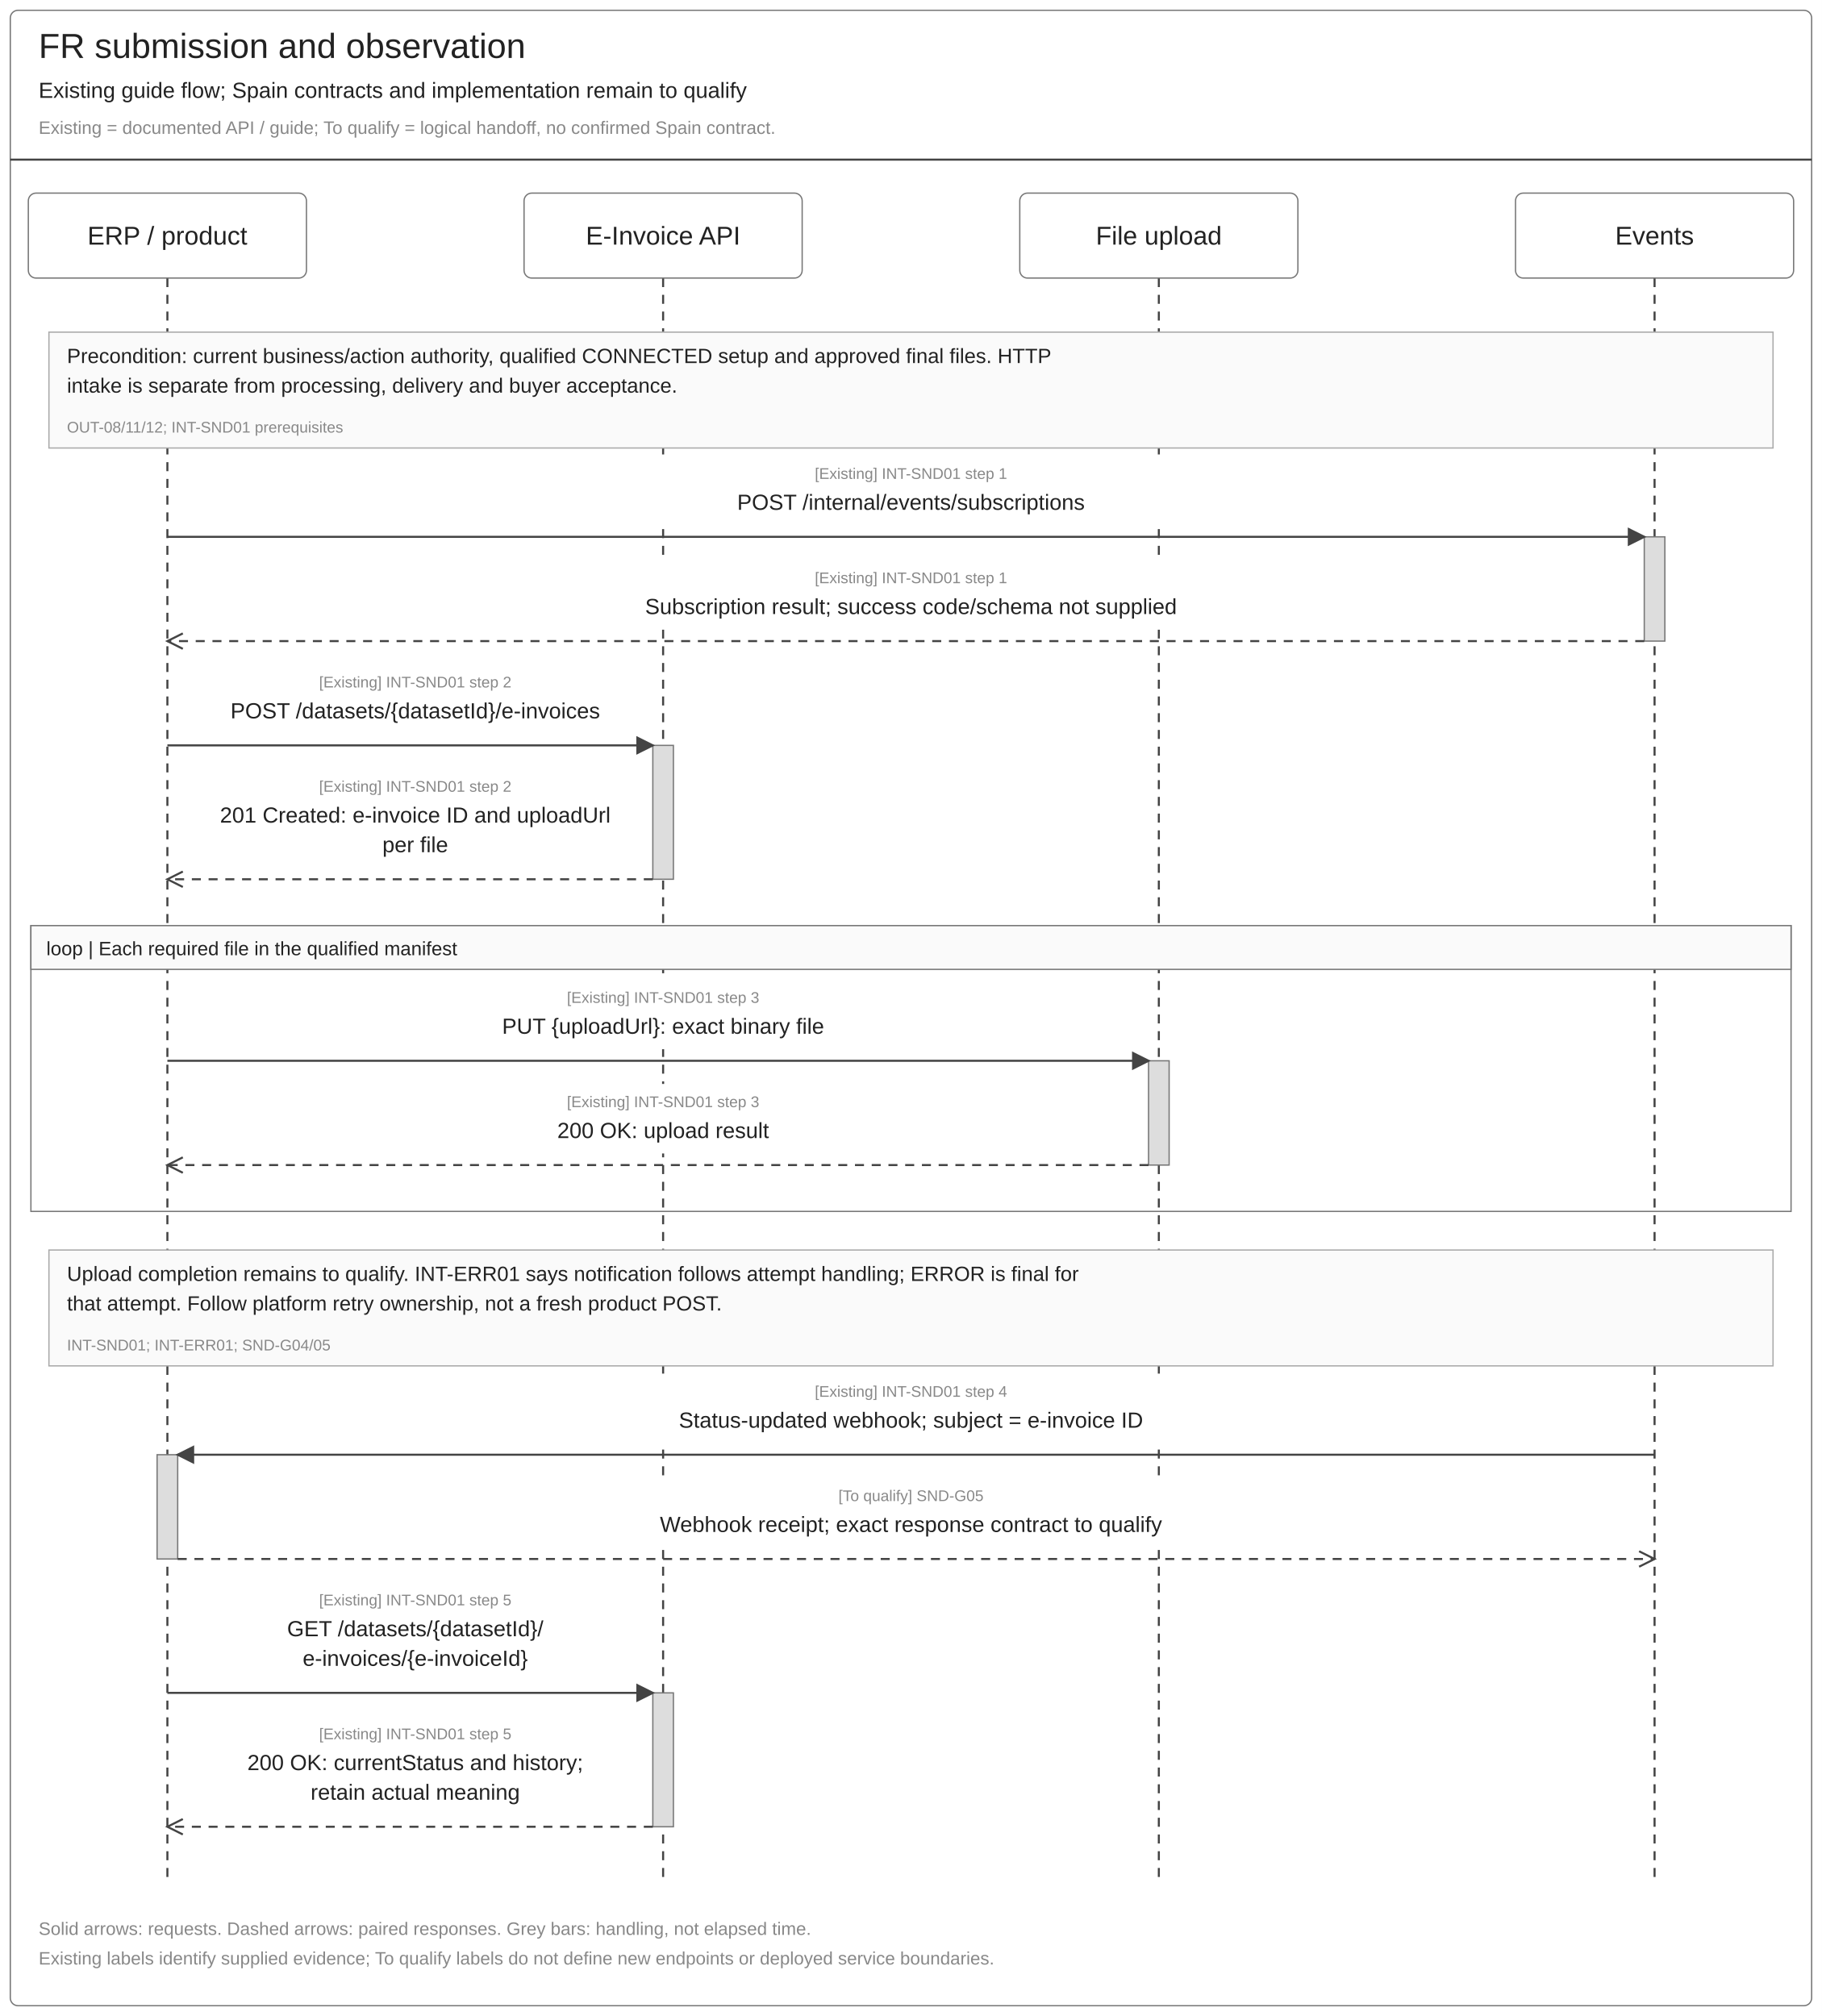
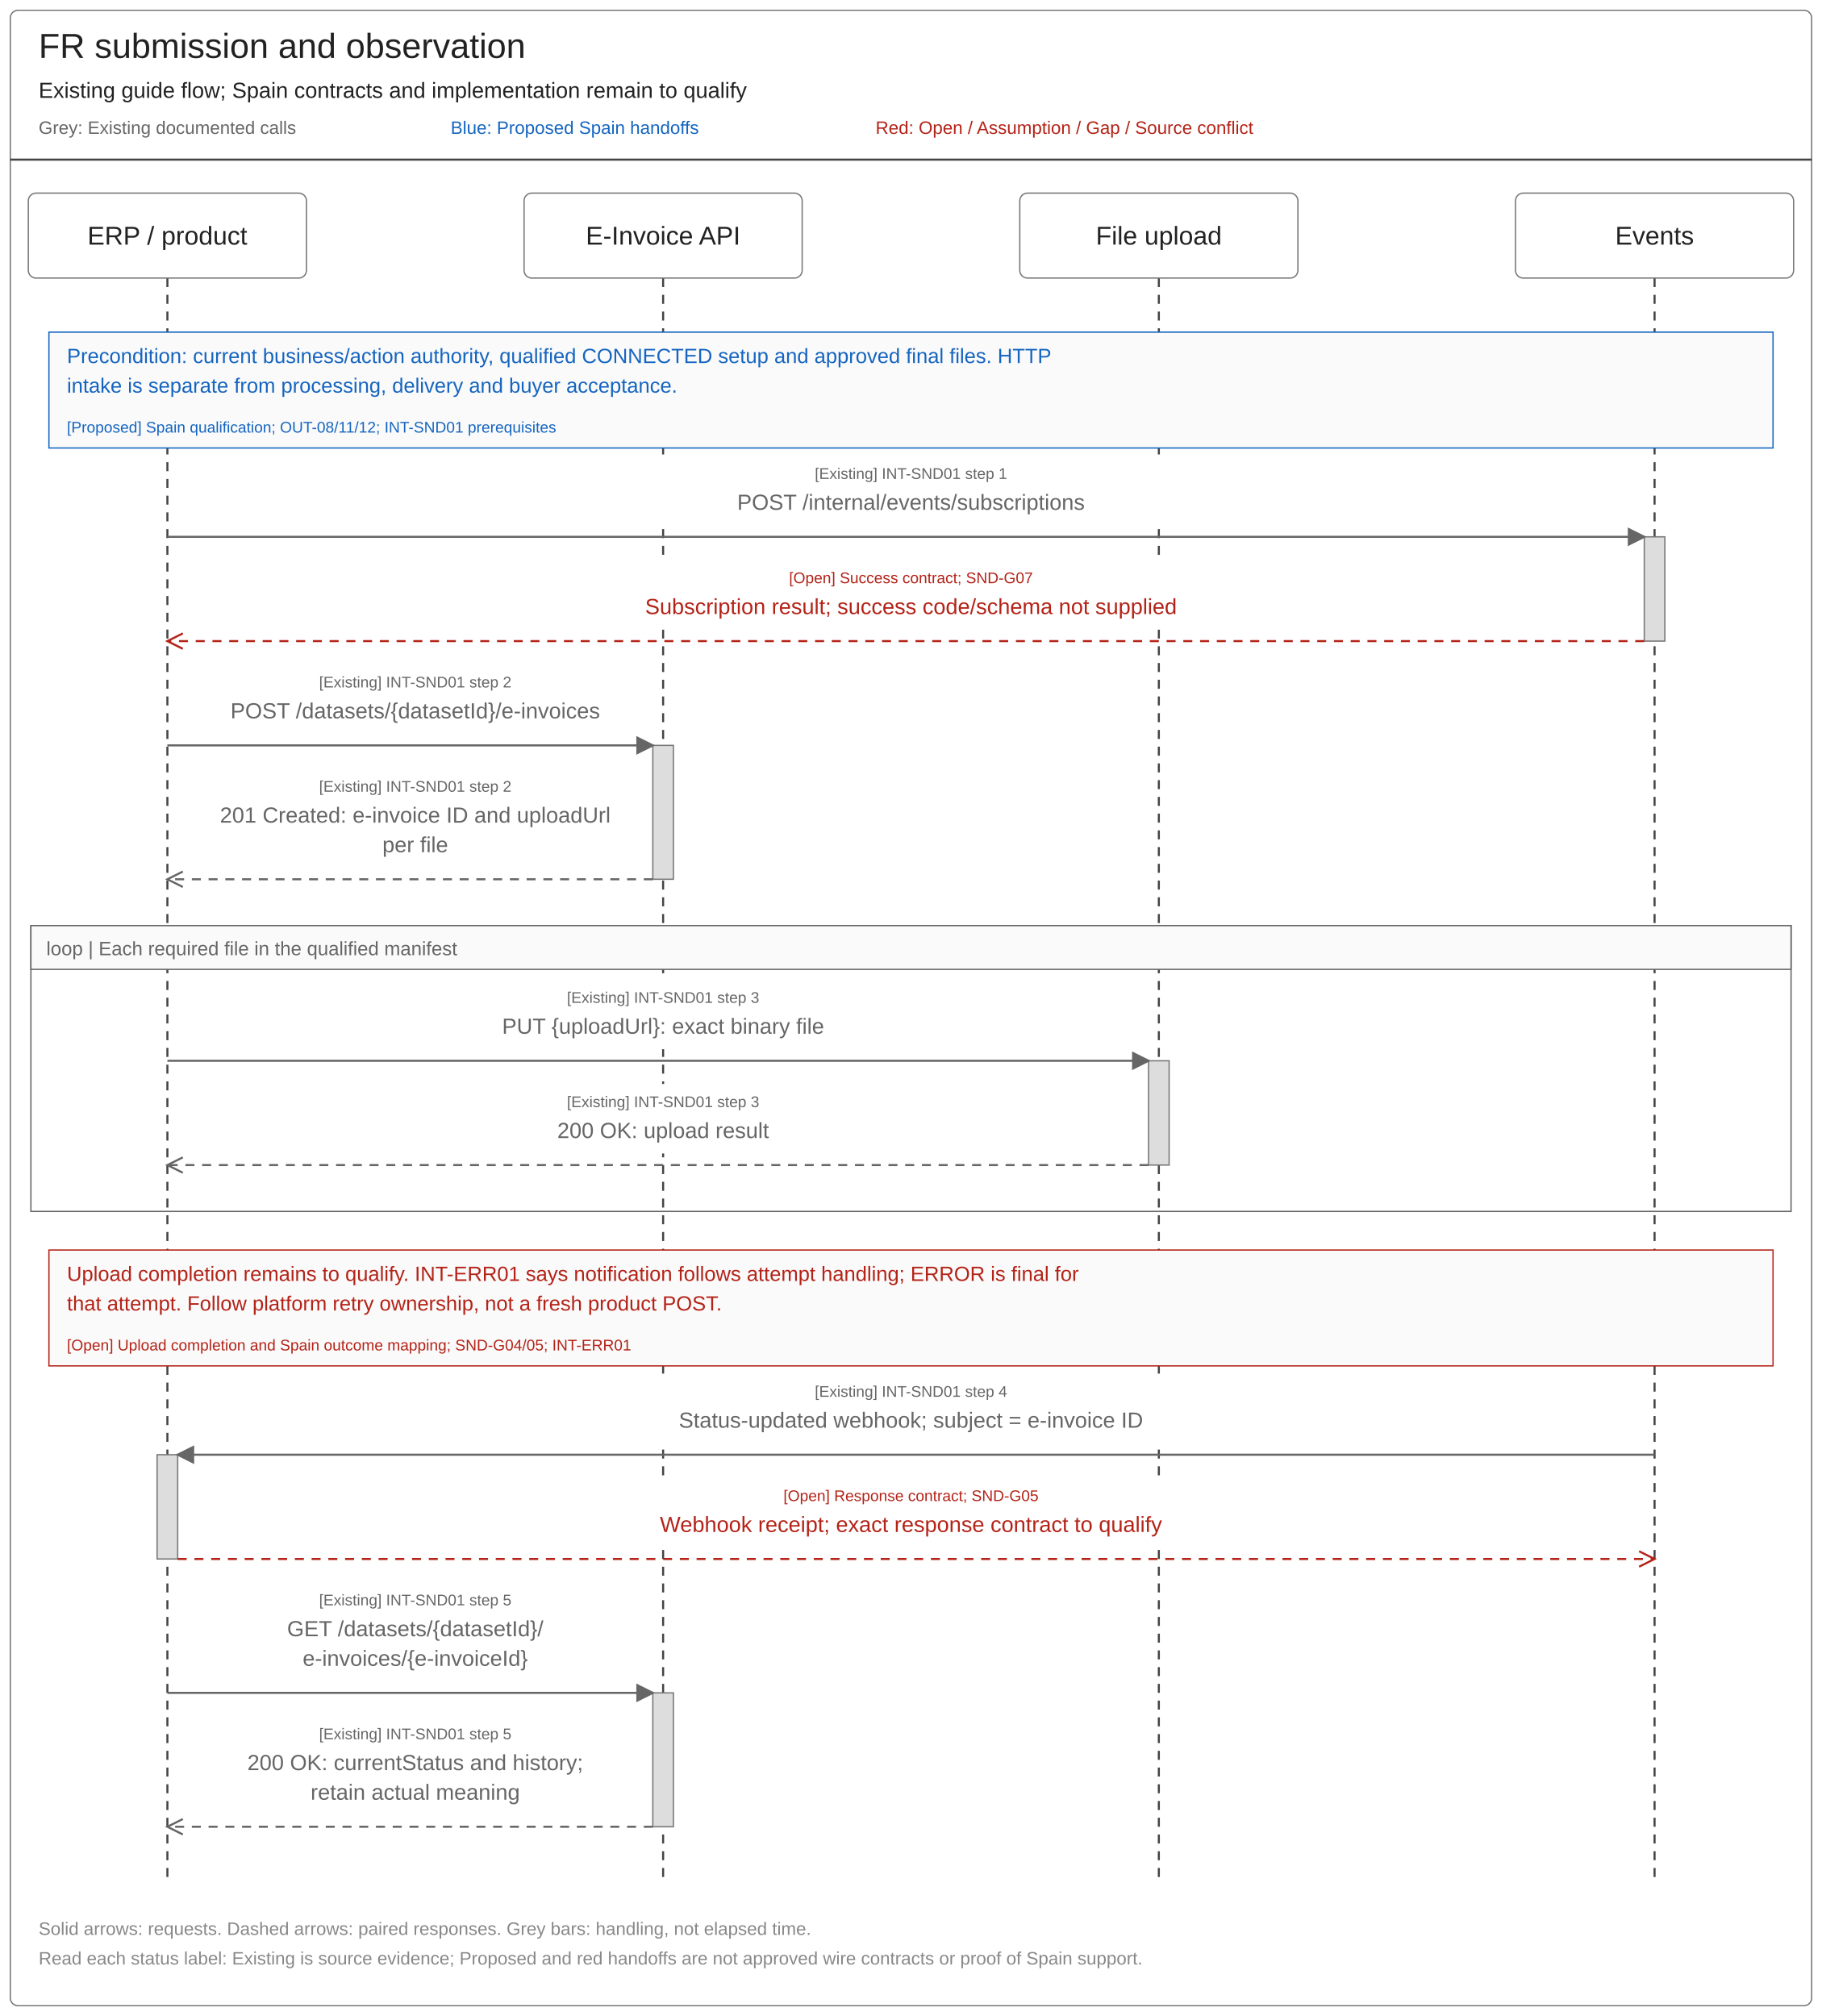
<svg xmlns="http://www.w3.org/2000/svg" aria-label="FR submission and observation" width="1415" height="1566" viewBox="0 0 1415 1566" role="img">
  <rect width="1415" height="1566" fill="white" />
  <rect x="8" y="8" width="1399" height="1550" fill="white" stroke="#777777" rx="6" />
  <text font-family="Arial, sans-serif" font-size="27" text-anchor="start" x="30" y="45" fill="#222222">FR submission and observation</text>
  <text font-family="Arial, sans-serif" font-size="17" text-anchor="start" x="30" y="76" fill="#222222">Existing guide flow; Spain contracts and implementation remain to qualify</text>
-   <text font-family="Arial, sans-serif" font-size="14" text-anchor="start" x="30" y="104" fill="#888888">Existing = documented API / guide; To qualify = logical handoff, no confirmed Spain contract.</text>
+   <text font-family="Arial, sans-serif" font-size="14" text-anchor="start" x="30" y="104" fill="#666666">Grey: Existing documented calls</text>
+   <text font-family="Arial, sans-serif" font-size="14" text-anchor="start" x="350" y="104" fill="#1565C0">Blue: Proposed Spain handoffs</text>
+   <text font-family="Arial, sans-serif" font-size="14" text-anchor="start" x="680" y="104" fill="#B42318">Red: Open / Assumption / Gap / Source conflict</text>
  <path d="M 8,124 L 1407,124" fill="none" stroke="#444444" stroke-width="1.6" />
  <path d="M 130,216 L 130,1463" fill="none" stroke="#444444" stroke-width="1.6" stroke-dasharray="7 6" />
  <rect x="22" y="150" width="216" height="66" fill="white" stroke="#777777" rx="6" />
  <text font-family="Arial, sans-serif" font-size="20" text-anchor="middle" x="130" y="190" fill="#222222">ERP / product</text>
  <path d="M 515,216 L 515,1463" fill="none" stroke="#444444" stroke-width="1.6" stroke-dasharray="7 6" />
  <rect x="407" y="150" width="216" height="66" fill="white" stroke="#777777" rx="6" />
  <text font-family="Arial, sans-serif" font-size="20" text-anchor="middle" x="515" y="190" fill="#222222">E-Invoice API</text>
  <path d="M 900,216 L 900,1463" fill="none" stroke="#444444" stroke-width="1.6" stroke-dasharray="7 6" />
  <rect x="792" y="150" width="216" height="66" fill="white" stroke="#777777" rx="6" />
  <text font-family="Arial, sans-serif" font-size="20" text-anchor="middle" x="900" y="190" fill="#222222">File upload</text>
  <path d="M 1285,216 L 1285,1463" fill="none" stroke="#444444" stroke-width="1.6" stroke-dasharray="7 6" />
  <rect x="1177" y="150" width="216" height="66" fill="white" stroke="#777777" rx="6" />
  <text font-family="Arial, sans-serif" font-size="20" text-anchor="middle" x="1285" y="190" fill="#222222">Events</text>
-   <rect x="24" y="719" width="1367" height="222" fill="none" stroke="#777777" rx="0" />
+   <rect x="24" y="719" width="1367" height="222" fill="none" stroke="#666666" rx="0" />
  <rect x="1277" y="417" width="16" height="81" fill="#dddddd" stroke="#777777" rx="0" />
  <rect x="507" y="579" width="16" height="104" fill="#dddddd" stroke="#777777" rx="0" />
  <rect x="892" y="824" width="16" height="81" fill="#dddddd" stroke="#777777" rx="0" />
  <rect x="122" y="1130" width="16" height="81" fill="#dddddd" stroke="#777777" rx="0" />
  <rect x="507" y="1315" width="16" height="104" fill="#dddddd" stroke="#777777" rx="0" />
-   <rect x="24" y="719" width="1367" height="34" fill="#fafafa" stroke="#777777" rx="0" />
-   <text font-family="Arial, sans-serif" font-size="15" text-anchor="start" x="36" y="742" fill="#222222">loop | Each required file in the qualified manifest</text>
-   <rect x="38" y="258" width="1339" height="90" fill="#fafafa" stroke="#aaaaaa" rx="0" />
-   <text font-family="Arial, sans-serif" font-size="16" text-anchor="start" x="52" y="282" fill="#222222">Precondition: current business/action authority, qualified CONNECTED setup and approved final files. HTTP</text>
-   <text font-family="Arial, sans-serif" font-size="16" text-anchor="start" x="52" y="305" fill="#222222">intake is separate from processing, delivery and buyer acceptance.</text>
-   <text font-family="Arial, sans-serif" font-size="12" text-anchor="start" x="52" y="336" fill="#888888">OUT-08/11/12; INT-SND01 prerequisites</text>
-   <rect x="38" y="971" width="1339" height="90" fill="#fafafa" stroke="#aaaaaa" rx="0" />
-   <text font-family="Arial, sans-serif" font-size="16" text-anchor="start" x="52" y="995" fill="#222222">Upload completion remains to qualify. INT-ERR01 says notification follows attempt handling; ERROR is final for</text>
-   <text font-family="Arial, sans-serif" font-size="16" text-anchor="start" x="52" y="1018" fill="#222222">that attempt. Follow platform retry ownership, not a fresh product POST.</text>
-   <text font-family="Arial, sans-serif" font-size="12" text-anchor="start" x="52" y="1049" fill="#888888">INT-SND01; INT-ERR01; SND-G04/05</text>
+   <rect x="24" y="719" width="1367" height="34" fill="#fafafa" stroke="#666666" rx="0" />
+   <text font-family="Arial, sans-serif" font-size="15" text-anchor="start" x="36" y="742" fill="#666666">loop | Each required file in the qualified manifest</text>
+   <rect x="38" y="258" width="1339" height="90" fill="#fafafa" stroke="#1565C0" rx="0" />
+   <text font-family="Arial, sans-serif" font-size="16" text-anchor="start" x="52" y="282" fill="#1565C0">Precondition: current business/action authority, qualified CONNECTED setup and approved final files. HTTP</text>
+   <text font-family="Arial, sans-serif" font-size="16" text-anchor="start" x="52" y="305" fill="#1565C0">intake is separate from processing, delivery and buyer acceptance.</text>
+   <text font-family="Arial, sans-serif" font-size="12" text-anchor="start" x="52" y="336" fill="#1565C0">[Proposed] Spain qualification; OUT-08/11/12; INT-SND01 prerequisites</text>
+   <rect x="38" y="971" width="1339" height="90" fill="#fafafa" stroke="#B42318" rx="0" />
+   <text font-family="Arial, sans-serif" font-size="16" text-anchor="start" x="52" y="995" fill="#B42318">Upload completion remains to qualify. INT-ERR01 says notification follows attempt handling; ERROR is final for</text>
+   <text font-family="Arial, sans-serif" font-size="16" text-anchor="start" x="52" y="1018" fill="#B42318">that attempt. Follow platform retry ownership, not a fresh product POST.</text>
+   <text font-family="Arial, sans-serif" font-size="12" text-anchor="start" x="52" y="1049" fill="#B42318">[Open] Upload completion and Spain outcome mapping; SND-G04/05; INT-ERR01</text>
  <rect x="142" y="354" width="1131" height="54" fill="white" stroke="none" rx="0" />
-   <text font-family="Arial, sans-serif" font-size="12" text-anchor="middle" x="707.5" y="372" fill="#888888">[Existing] INT-SND01 step 1</text>
-   <text font-family="Arial, sans-serif" font-size="17" text-anchor="middle" x="707.5" y="396" fill="#222222">POST /internal/events/subscriptions</text>
-   <path d="M 130,417 L 1277,417" fill="none" stroke="#444444" stroke-width="1.6" />
-   <path stroke-width="1.6" d="M 1265,411 L 1277,417 L 1265,423 Z" fill="#444444" stroke="#444444" />
+   <text font-family="Arial, sans-serif" font-size="12" text-anchor="middle" x="707.5" y="372" fill="#666666">[Existing] INT-SND01 step 1</text>
+   <text font-family="Arial, sans-serif" font-size="17" text-anchor="middle" x="707.5" y="396" fill="#666666">POST /internal/events/subscriptions</text>
+   <path d="M 130,417 L 1277,417" fill="none" stroke="#666666" stroke-width="1.6" />
+   <path stroke-width="1.6" d="M 1265,411 L 1277,417 L 1265,423 Z" fill="#666666" stroke="#666666" />
  <rect x="142" y="435" width="1131" height="54" fill="white" stroke="none" rx="0" />
-   <text font-family="Arial, sans-serif" font-size="12" text-anchor="middle" x="707.5" y="453" fill="#888888">[Existing] INT-SND01 step 1</text>
-   <text font-family="Arial, sans-serif" font-size="17" text-anchor="middle" x="707.5" y="477" fill="#222222">Subscription result; success code/schema not supplied</text>
-   <path d="M 1277,498 L 130,498" fill="none" stroke="#444444" stroke-width="1.6" stroke-dasharray="7 6" />
-   <path stroke-width="1.6" d="M 142,492 L 130,498 L 142,504" fill="none" stroke="#444444" />
+   <text font-family="Arial, sans-serif" font-size="12" text-anchor="middle" x="707.5" y="453" fill="#B42318">[Open] Success contract; SND-G07</text>
+   <text font-family="Arial, sans-serif" font-size="17" text-anchor="middle" x="707.5" y="477" fill="#B42318">Subscription result; success code/schema not supplied</text>
+   <path d="M 1277,498 L 130,498" fill="none" stroke="#B42318" stroke-width="1.6" stroke-dasharray="7 6" />
+   <path stroke-width="1.6" d="M 142,492 L 130,498 L 142,504" fill="none" stroke="#B42318" />
  <rect x="142" y="516" width="361" height="54" fill="white" stroke="none" rx="0" />
-   <text font-family="Arial, sans-serif" font-size="12" text-anchor="middle" x="322.5" y="534" fill="#888888">[Existing] INT-SND01 step 2</text>
-   <text font-family="Arial, sans-serif" font-size="17" text-anchor="middle" x="322.5" y="558" fill="#222222">POST /datasets/{datasetId}/e-invoices</text>
-   <path d="M 130,579 L 507,579" fill="none" stroke="#444444" stroke-width="1.6" />
-   <path stroke-width="1.6" d="M 495,573 L 507,579 L 495,585 Z" fill="#444444" stroke="#444444" />
+   <text font-family="Arial, sans-serif" font-size="12" text-anchor="middle" x="322.5" y="534" fill="#666666">[Existing] INT-SND01 step 2</text>
+   <text font-family="Arial, sans-serif" font-size="17" text-anchor="middle" x="322.5" y="558" fill="#666666">POST /datasets/{datasetId}/e-invoices</text>
+   <path d="M 130,579 L 507,579" fill="none" stroke="#666666" stroke-width="1.6" />
+   <path stroke-width="1.6" d="M 495,573 L 507,579 L 495,585 Z" fill="#666666" stroke="#666666" />
  <rect x="142" y="597" width="361" height="77" fill="white" stroke="none" rx="0" />
-   <text font-family="Arial, sans-serif" font-size="12" text-anchor="middle" x="322.5" y="615" fill="#888888">[Existing] INT-SND01 step 2</text>
-   <text font-family="Arial, sans-serif" font-size="17" text-anchor="middle" x="322.5" y="639" fill="#222222">201 Created: e-invoice ID and uploadUrl</text>
-   <text font-family="Arial, sans-serif" font-size="17" text-anchor="middle" x="322.5" y="662" fill="#222222">per file</text>
-   <path d="M 507,683 L 130,683" fill="none" stroke="#444444" stroke-width="1.6" stroke-dasharray="7 6" />
-   <path stroke-width="1.6" d="M 142,677 L 130,683 L 142,689" fill="none" stroke="#444444" />
+   <text font-family="Arial, sans-serif" font-size="12" text-anchor="middle" x="322.5" y="615" fill="#666666">[Existing] INT-SND01 step 2</text>
+   <text font-family="Arial, sans-serif" font-size="17" text-anchor="middle" x="322.5" y="639" fill="#666666">201 Created: e-invoice ID and uploadUrl</text>
+   <text font-family="Arial, sans-serif" font-size="17" text-anchor="middle" x="322.5" y="662" fill="#666666">per file</text>
+   <path d="M 507,683 L 130,683" fill="none" stroke="#666666" stroke-width="1.6" stroke-dasharray="7 6" />
+   <path stroke-width="1.6" d="M 142,677 L 130,683 L 142,689" fill="none" stroke="#666666" />
  <rect x="142" y="761" width="746" height="54" fill="white" stroke="none" rx="0" />
-   <text font-family="Arial, sans-serif" font-size="12" text-anchor="middle" x="515.0" y="779" fill="#888888">[Existing] INT-SND01 step 3</text>
-   <text font-family="Arial, sans-serif" font-size="17" text-anchor="middle" x="515.0" y="803" fill="#222222">PUT {uploadUrl}: exact binary file</text>
-   <path d="M 130,824 L 892,824" fill="none" stroke="#444444" stroke-width="1.6" />
-   <path stroke-width="1.6" d="M 880,818 L 892,824 L 880,830 Z" fill="#444444" stroke="#444444" />
+   <text font-family="Arial, sans-serif" font-size="12" text-anchor="middle" x="515.0" y="779" fill="#666666">[Existing] INT-SND01 step 3</text>
+   <text font-family="Arial, sans-serif" font-size="17" text-anchor="middle" x="515.0" y="803" fill="#666666">PUT {uploadUrl}: exact binary file</text>
+   <path d="M 130,824 L 892,824" fill="none" stroke="#666666" stroke-width="1.6" />
+   <path stroke-width="1.6" d="M 880,818 L 892,824 L 880,830 Z" fill="#666666" stroke="#666666" />
  <rect x="142" y="842" width="746" height="54" fill="white" stroke="none" rx="0" />
-   <text font-family="Arial, sans-serif" font-size="12" text-anchor="middle" x="515.0" y="860" fill="#888888">[Existing] INT-SND01 step 3</text>
-   <text font-family="Arial, sans-serif" font-size="17" text-anchor="middle" x="515.0" y="884" fill="#222222">200 OK: upload result</text>
-   <path d="M 892,905 L 130,905" fill="none" stroke="#444444" stroke-width="1.6" stroke-dasharray="7 6" />
-   <path stroke-width="1.6" d="M 142,899 L 130,905 L 142,911" fill="none" stroke="#444444" />
+   <text font-family="Arial, sans-serif" font-size="12" text-anchor="middle" x="515.0" y="860" fill="#666666">[Existing] INT-SND01 step 3</text>
+   <text font-family="Arial, sans-serif" font-size="17" text-anchor="middle" x="515.0" y="884" fill="#666666">200 OK: upload result</text>
+   <path d="M 892,905 L 130,905" fill="none" stroke="#666666" stroke-width="1.6" stroke-dasharray="7 6" />
+   <path stroke-width="1.6" d="M 142,899 L 130,905 L 142,911" fill="none" stroke="#666666" />
  <rect x="142" y="1067" width="1131" height="54" fill="white" stroke="none" rx="0" />
-   <text font-family="Arial, sans-serif" font-size="12" text-anchor="middle" x="707.5" y="1085" fill="#888888">[Existing] INT-SND01 step 4</text>
-   <text font-family="Arial, sans-serif" font-size="17" text-anchor="middle" x="707.5" y="1109" fill="#222222">Status-updated webhook; subject = e-invoice ID</text>
-   <path d="M 1285,1130 L 138,1130" fill="none" stroke="#444444" stroke-width="1.6" />
-   <path stroke-width="1.6" d="M 150,1124 L 138,1130 L 150,1136 Z" fill="#444444" stroke="#444444" />
+   <text font-family="Arial, sans-serif" font-size="12" text-anchor="middle" x="707.5" y="1085" fill="#666666">[Existing] INT-SND01 step 4</text>
+   <text font-family="Arial, sans-serif" font-size="17" text-anchor="middle" x="707.5" y="1109" fill="#666666">Status-updated webhook; subject = e-invoice ID</text>
+   <path d="M 1285,1130 L 138,1130" fill="none" stroke="#666666" stroke-width="1.6" />
+   <path stroke-width="1.6" d="M 150,1124 L 138,1130 L 150,1136 Z" fill="#666666" stroke="#666666" />
  <rect x="142" y="1148" width="1131" height="54" fill="white" stroke="none" rx="0" />
-   <text font-family="Arial, sans-serif" font-size="12" text-anchor="middle" x="707.5" y="1166" fill="#888888">[To qualify] SND-G05</text>
-   <text font-family="Arial, sans-serif" font-size="17" text-anchor="middle" x="707.5" y="1190" fill="#222222">Webhook receipt; exact response contract to qualify</text>
-   <path d="M 138,1211 L 1285,1211" fill="none" stroke="#444444" stroke-width="1.6" stroke-dasharray="7 6" />
-   <path stroke-width="1.6" d="M 1273,1205 L 1285,1211 L 1273,1217" fill="none" stroke="#444444" />
+   <text font-family="Arial, sans-serif" font-size="12" text-anchor="middle" x="707.5" y="1166" fill="#B42318">[Open] Response contract; SND-G05</text>
+   <text font-family="Arial, sans-serif" font-size="17" text-anchor="middle" x="707.5" y="1190" fill="#B42318">Webhook receipt; exact response contract to qualify</text>
+   <path d="M 138,1211 L 1285,1211" fill="none" stroke="#B42318" stroke-width="1.6" stroke-dasharray="7 6" />
+   <path stroke-width="1.6" d="M 1273,1205 L 1285,1211 L 1273,1217" fill="none" stroke="#B42318" />
  <rect x="142" y="1229" width="361" height="77" fill="white" stroke="none" rx="0" />
-   <text font-family="Arial, sans-serif" font-size="12" text-anchor="middle" x="322.5" y="1247" fill="#888888">[Existing] INT-SND01 step 5</text>
-   <text font-family="Arial, sans-serif" font-size="17" text-anchor="middle" x="322.5" y="1271" fill="#222222">GET /datasets/{datasetId}/</text>
-   <text font-family="Arial, sans-serif" font-size="17" text-anchor="middle" x="322.5" y="1294" fill="#222222">e-invoices/{e-invoiceId}</text>
-   <path d="M 130,1315 L 507,1315" fill="none" stroke="#444444" stroke-width="1.6" />
-   <path stroke-width="1.6" d="M 495,1309 L 507,1315 L 495,1321 Z" fill="#444444" stroke="#444444" />
+   <text font-family="Arial, sans-serif" font-size="12" text-anchor="middle" x="322.5" y="1247" fill="#666666">[Existing] INT-SND01 step 5</text>
+   <text font-family="Arial, sans-serif" font-size="17" text-anchor="middle" x="322.5" y="1271" fill="#666666">GET /datasets/{datasetId}/</text>
+   <text font-family="Arial, sans-serif" font-size="17" text-anchor="middle" x="322.5" y="1294" fill="#666666">e-invoices/{e-invoiceId}</text>
+   <path d="M 130,1315 L 507,1315" fill="none" stroke="#666666" stroke-width="1.6" />
+   <path stroke-width="1.6" d="M 495,1309 L 507,1315 L 495,1321 Z" fill="#666666" stroke="#666666" />
  <rect x="142" y="1333" width="361" height="77" fill="white" stroke="none" rx="0" />
-   <text font-family="Arial, sans-serif" font-size="12" text-anchor="middle" x="322.5" y="1351" fill="#888888">[Existing] INT-SND01 step 5</text>
-   <text font-family="Arial, sans-serif" font-size="17" text-anchor="middle" x="322.5" y="1375" fill="#222222">200 OK: currentStatus and history;</text>
-   <text font-family="Arial, sans-serif" font-size="17" text-anchor="middle" x="322.5" y="1398" fill="#222222">retain actual meaning</text>
-   <path d="M 507,1419 L 130,1419" fill="none" stroke="#444444" stroke-width="1.6" stroke-dasharray="7 6" />
-   <path stroke-width="1.6" d="M 142,1413 L 130,1419 L 142,1425" fill="none" stroke="#444444" />
+   <text font-family="Arial, sans-serif" font-size="12" text-anchor="middle" x="322.5" y="1351" fill="#666666">[Existing] INT-SND01 step 5</text>
+   <text font-family="Arial, sans-serif" font-size="17" text-anchor="middle" x="322.5" y="1375" fill="#666666">200 OK: currentStatus and history;</text>
+   <text font-family="Arial, sans-serif" font-size="17" text-anchor="middle" x="322.5" y="1398" fill="#666666">retain actual meaning</text>
+   <path d="M 507,1419 L 130,1419" fill="none" stroke="#666666" stroke-width="1.6" stroke-dasharray="7 6" />
+   <path stroke-width="1.6" d="M 142,1413 L 130,1419 L 142,1425" fill="none" stroke="#666666" />
  <text font-family="Arial, sans-serif" font-size="14" text-anchor="start" x="30" y="1503" fill="#888888">Solid arrows: requests. Dashed arrows: paired responses. Grey bars: handling, not elapsed time.</text>
-   <text font-family="Arial, sans-serif" font-size="14" text-anchor="start" x="30" y="1526" fill="#888888">Existing labels identify supplied evidence; To qualify labels do not define new endpoints or deployed service boundaries.</text>
+   <text font-family="Arial, sans-serif" font-size="14" text-anchor="start" x="30" y="1526" fill="#888888">Read each status label: Existing is source evidence; Proposed and red handoffs are not approved wire contracts or proof of Spain support.</text>
</svg>
